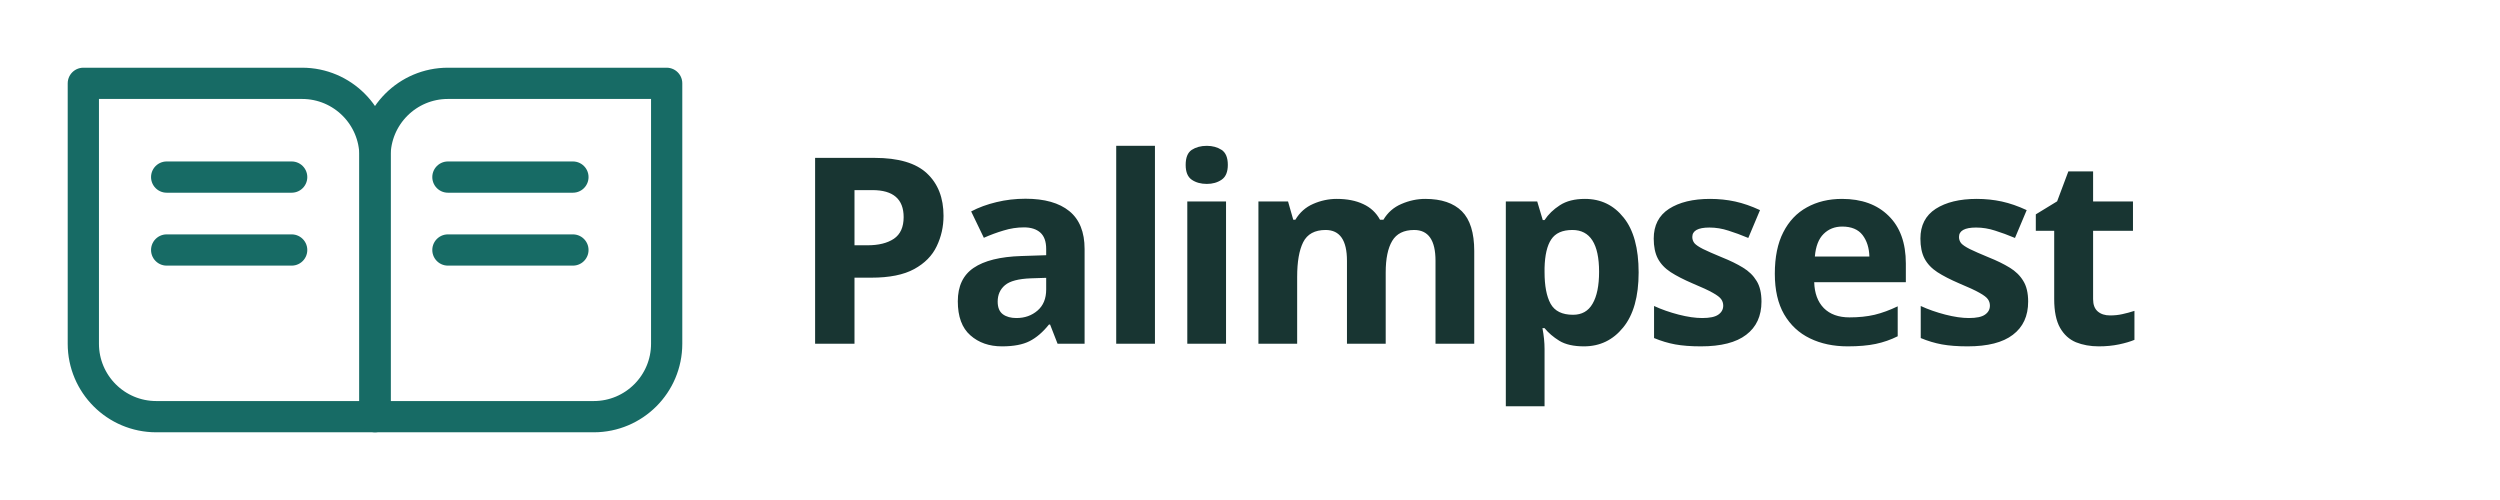
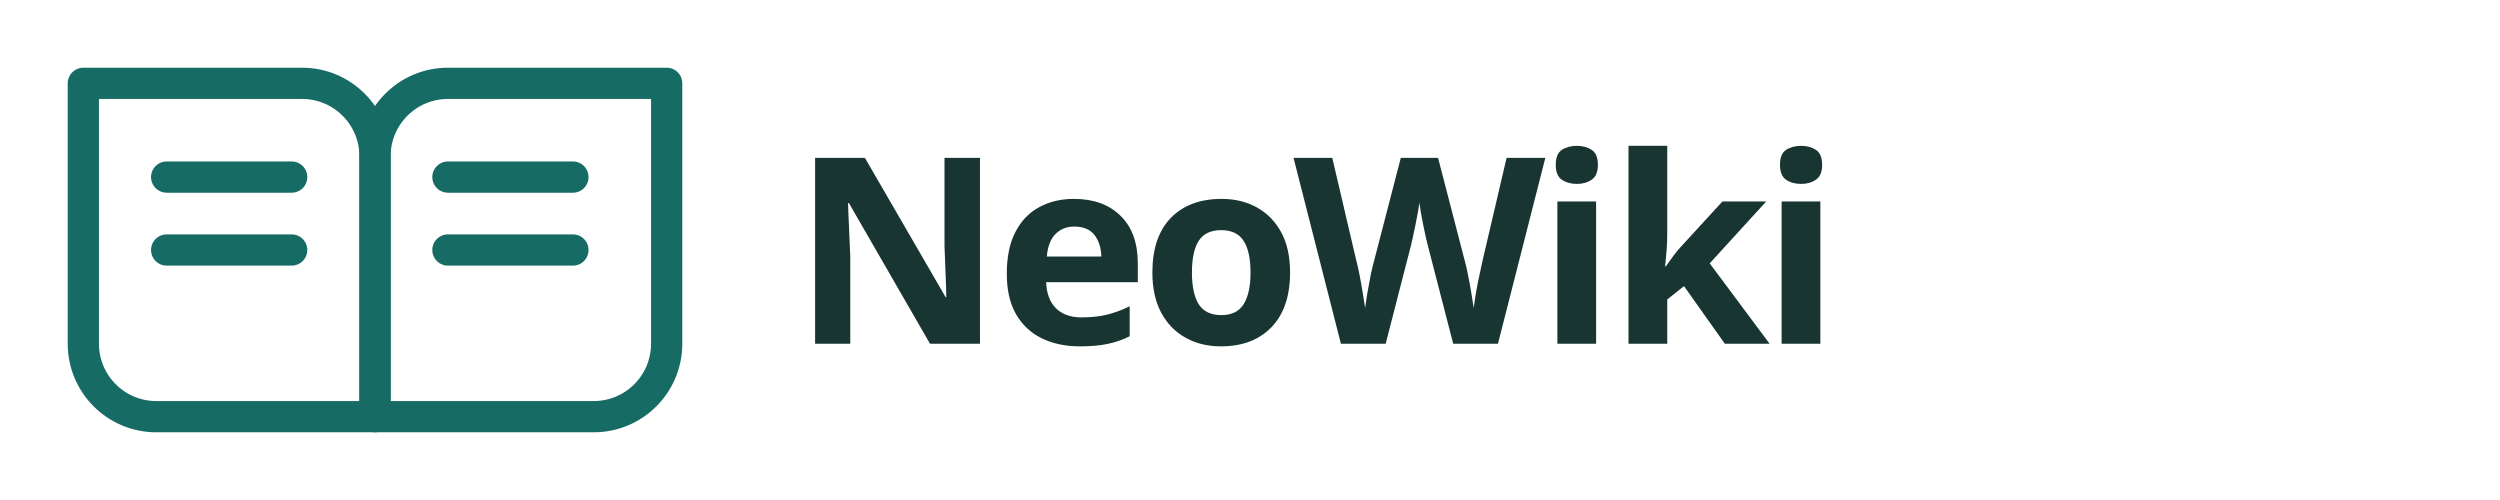
<svg xmlns="http://www.w3.org/2000/svg" width="240" height="48" viewBox="0 0 240 48" role="img" aria-labelledby="title">
  <g fill="none" stroke="#176b65" stroke-linecap="round" stroke-linejoin="round" stroke-width="3">
    <path d="M8 8h21a7 7 0 0 1 7 7v25H15a7 7 0 0 1-7-7z" />
    <path d="M36 15a7 7 0 0 1 7-7h21v25a7 7 0 0 1-7 7H36z" />
    <path d="M16 17h12M16 24h12M43 17h12M43 24h12" />
  </g>
-   <text x="76" y="33" fill="#183532" font-family="system-ui, sans-serif" font-size="25" font-weight="650" letter-spacing="-0.8">Palimpsest</text>
+   <text x="76" y="33" fill="#183532" font-family="system-ui, sans-serif" font-size="25" font-weight="650" letter-spacing="-0.8">NeoWiki</text>
</svg>
